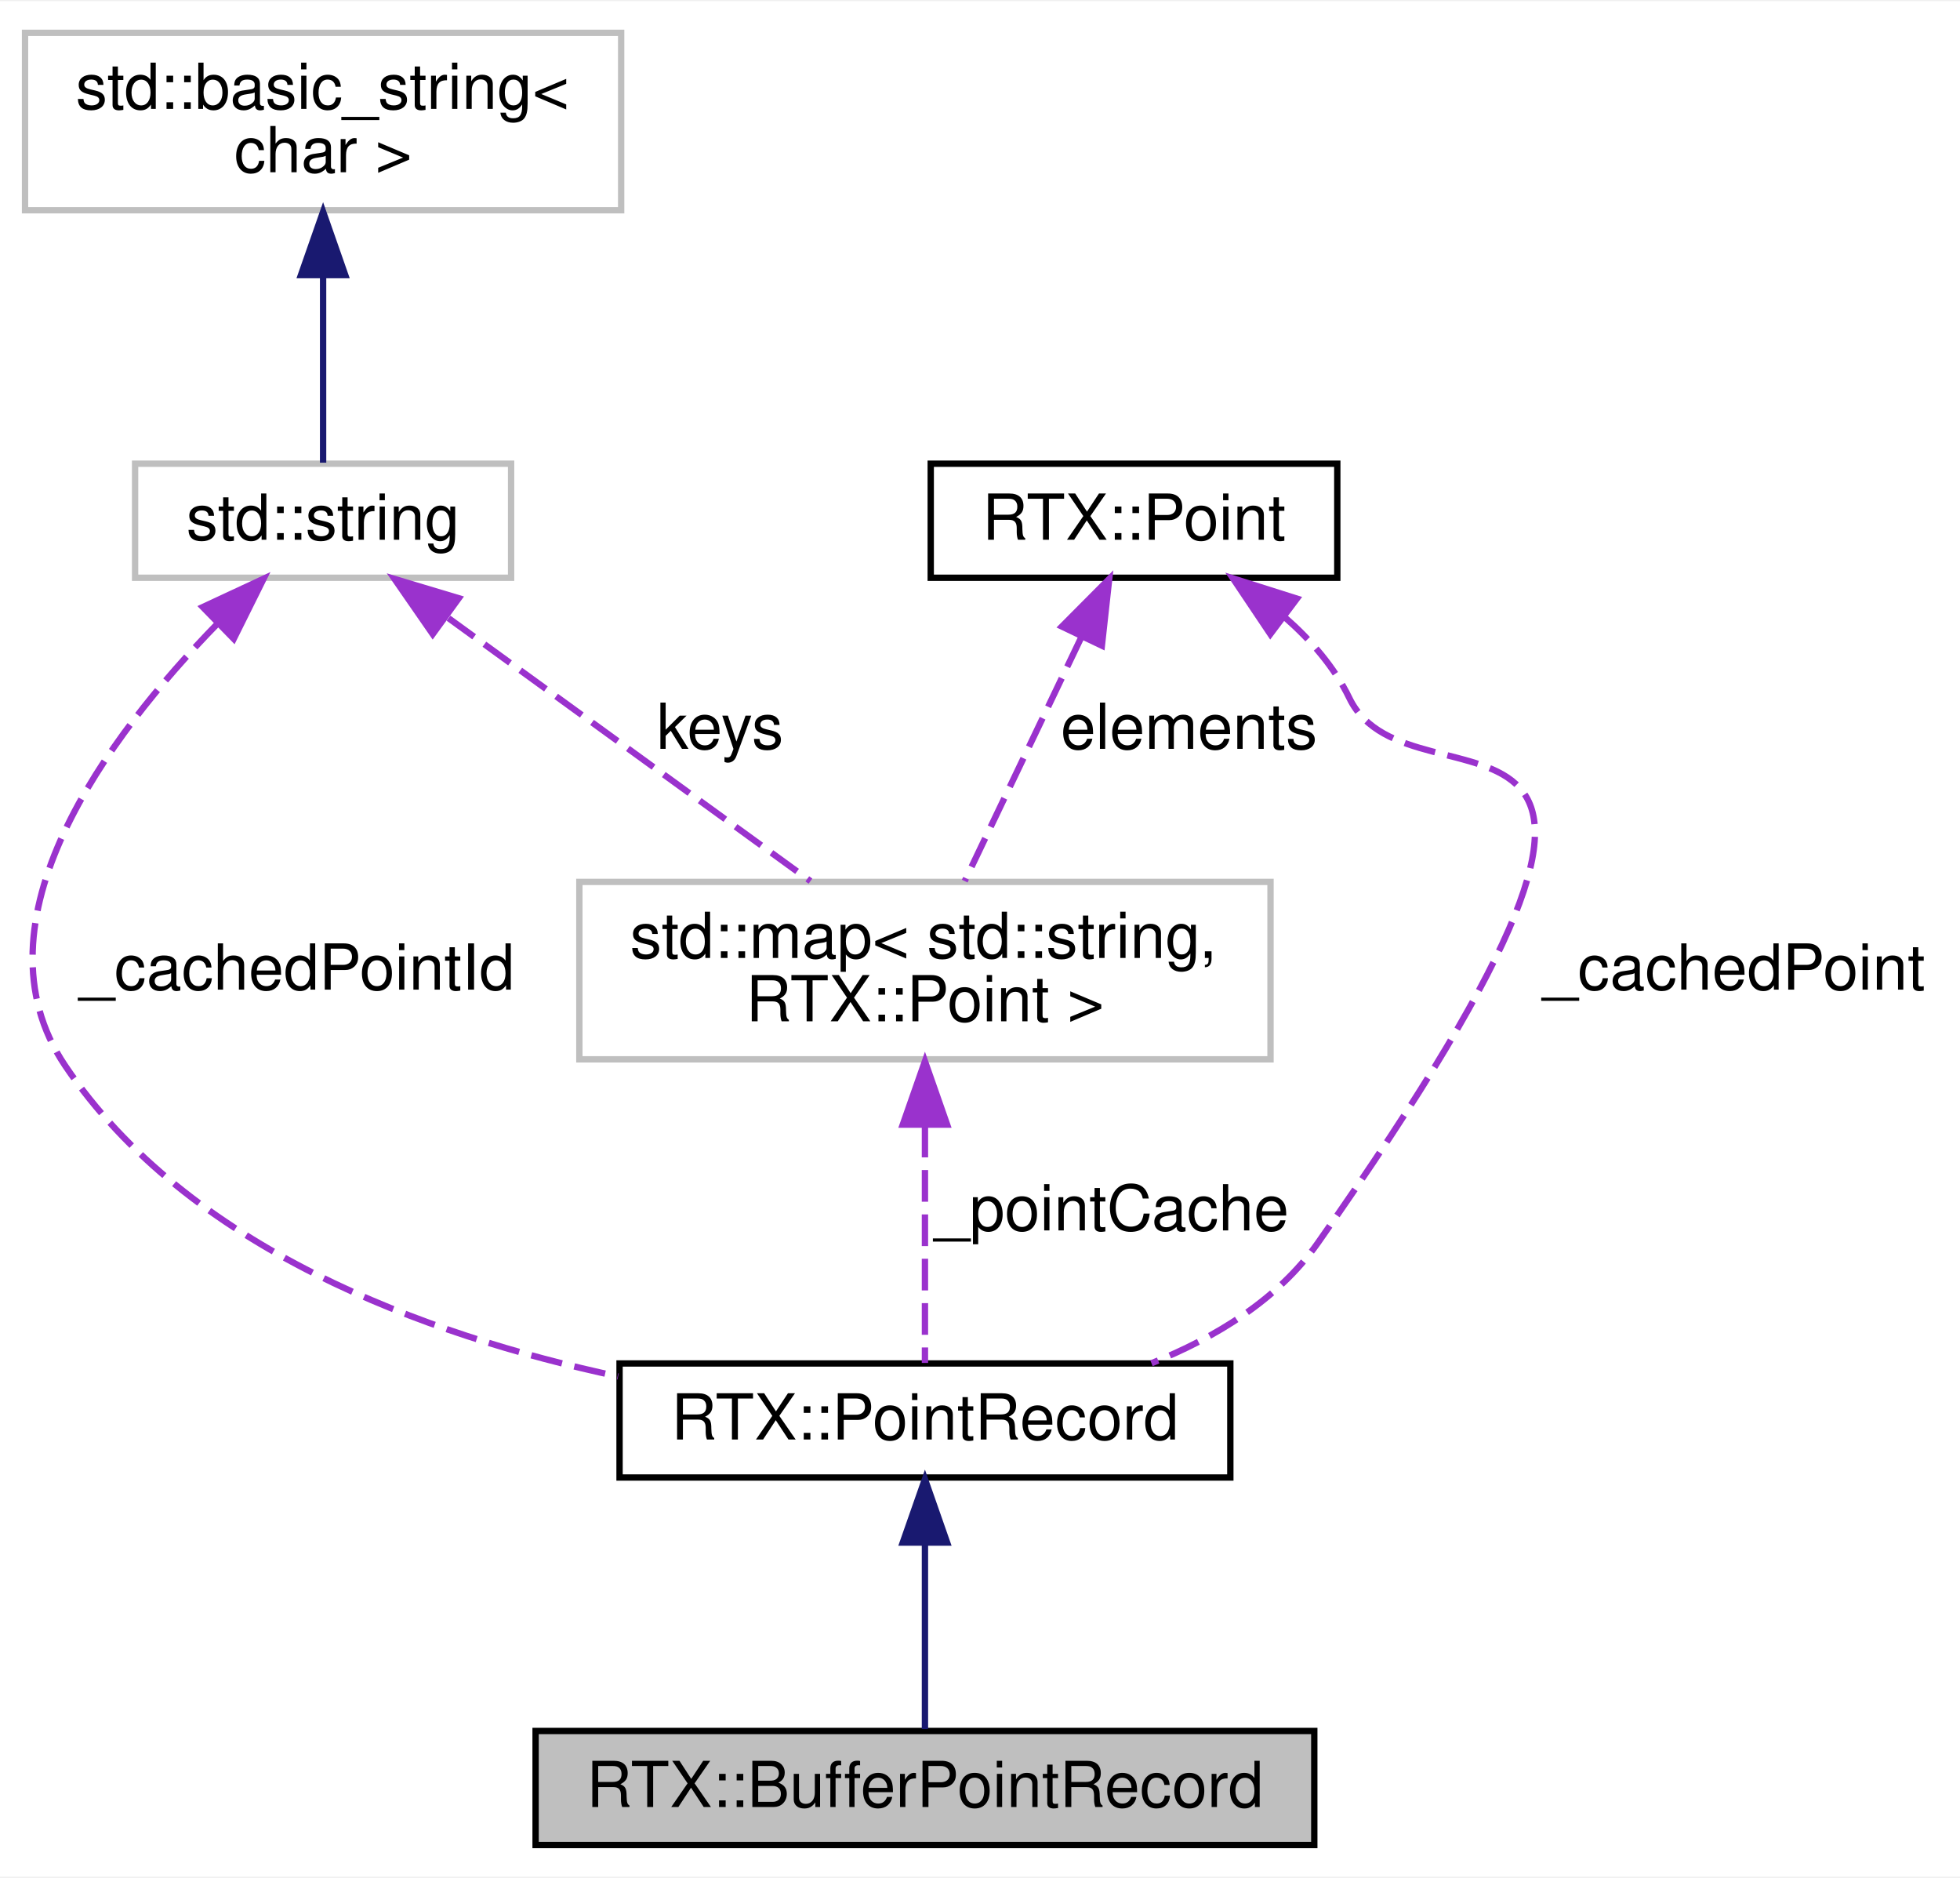
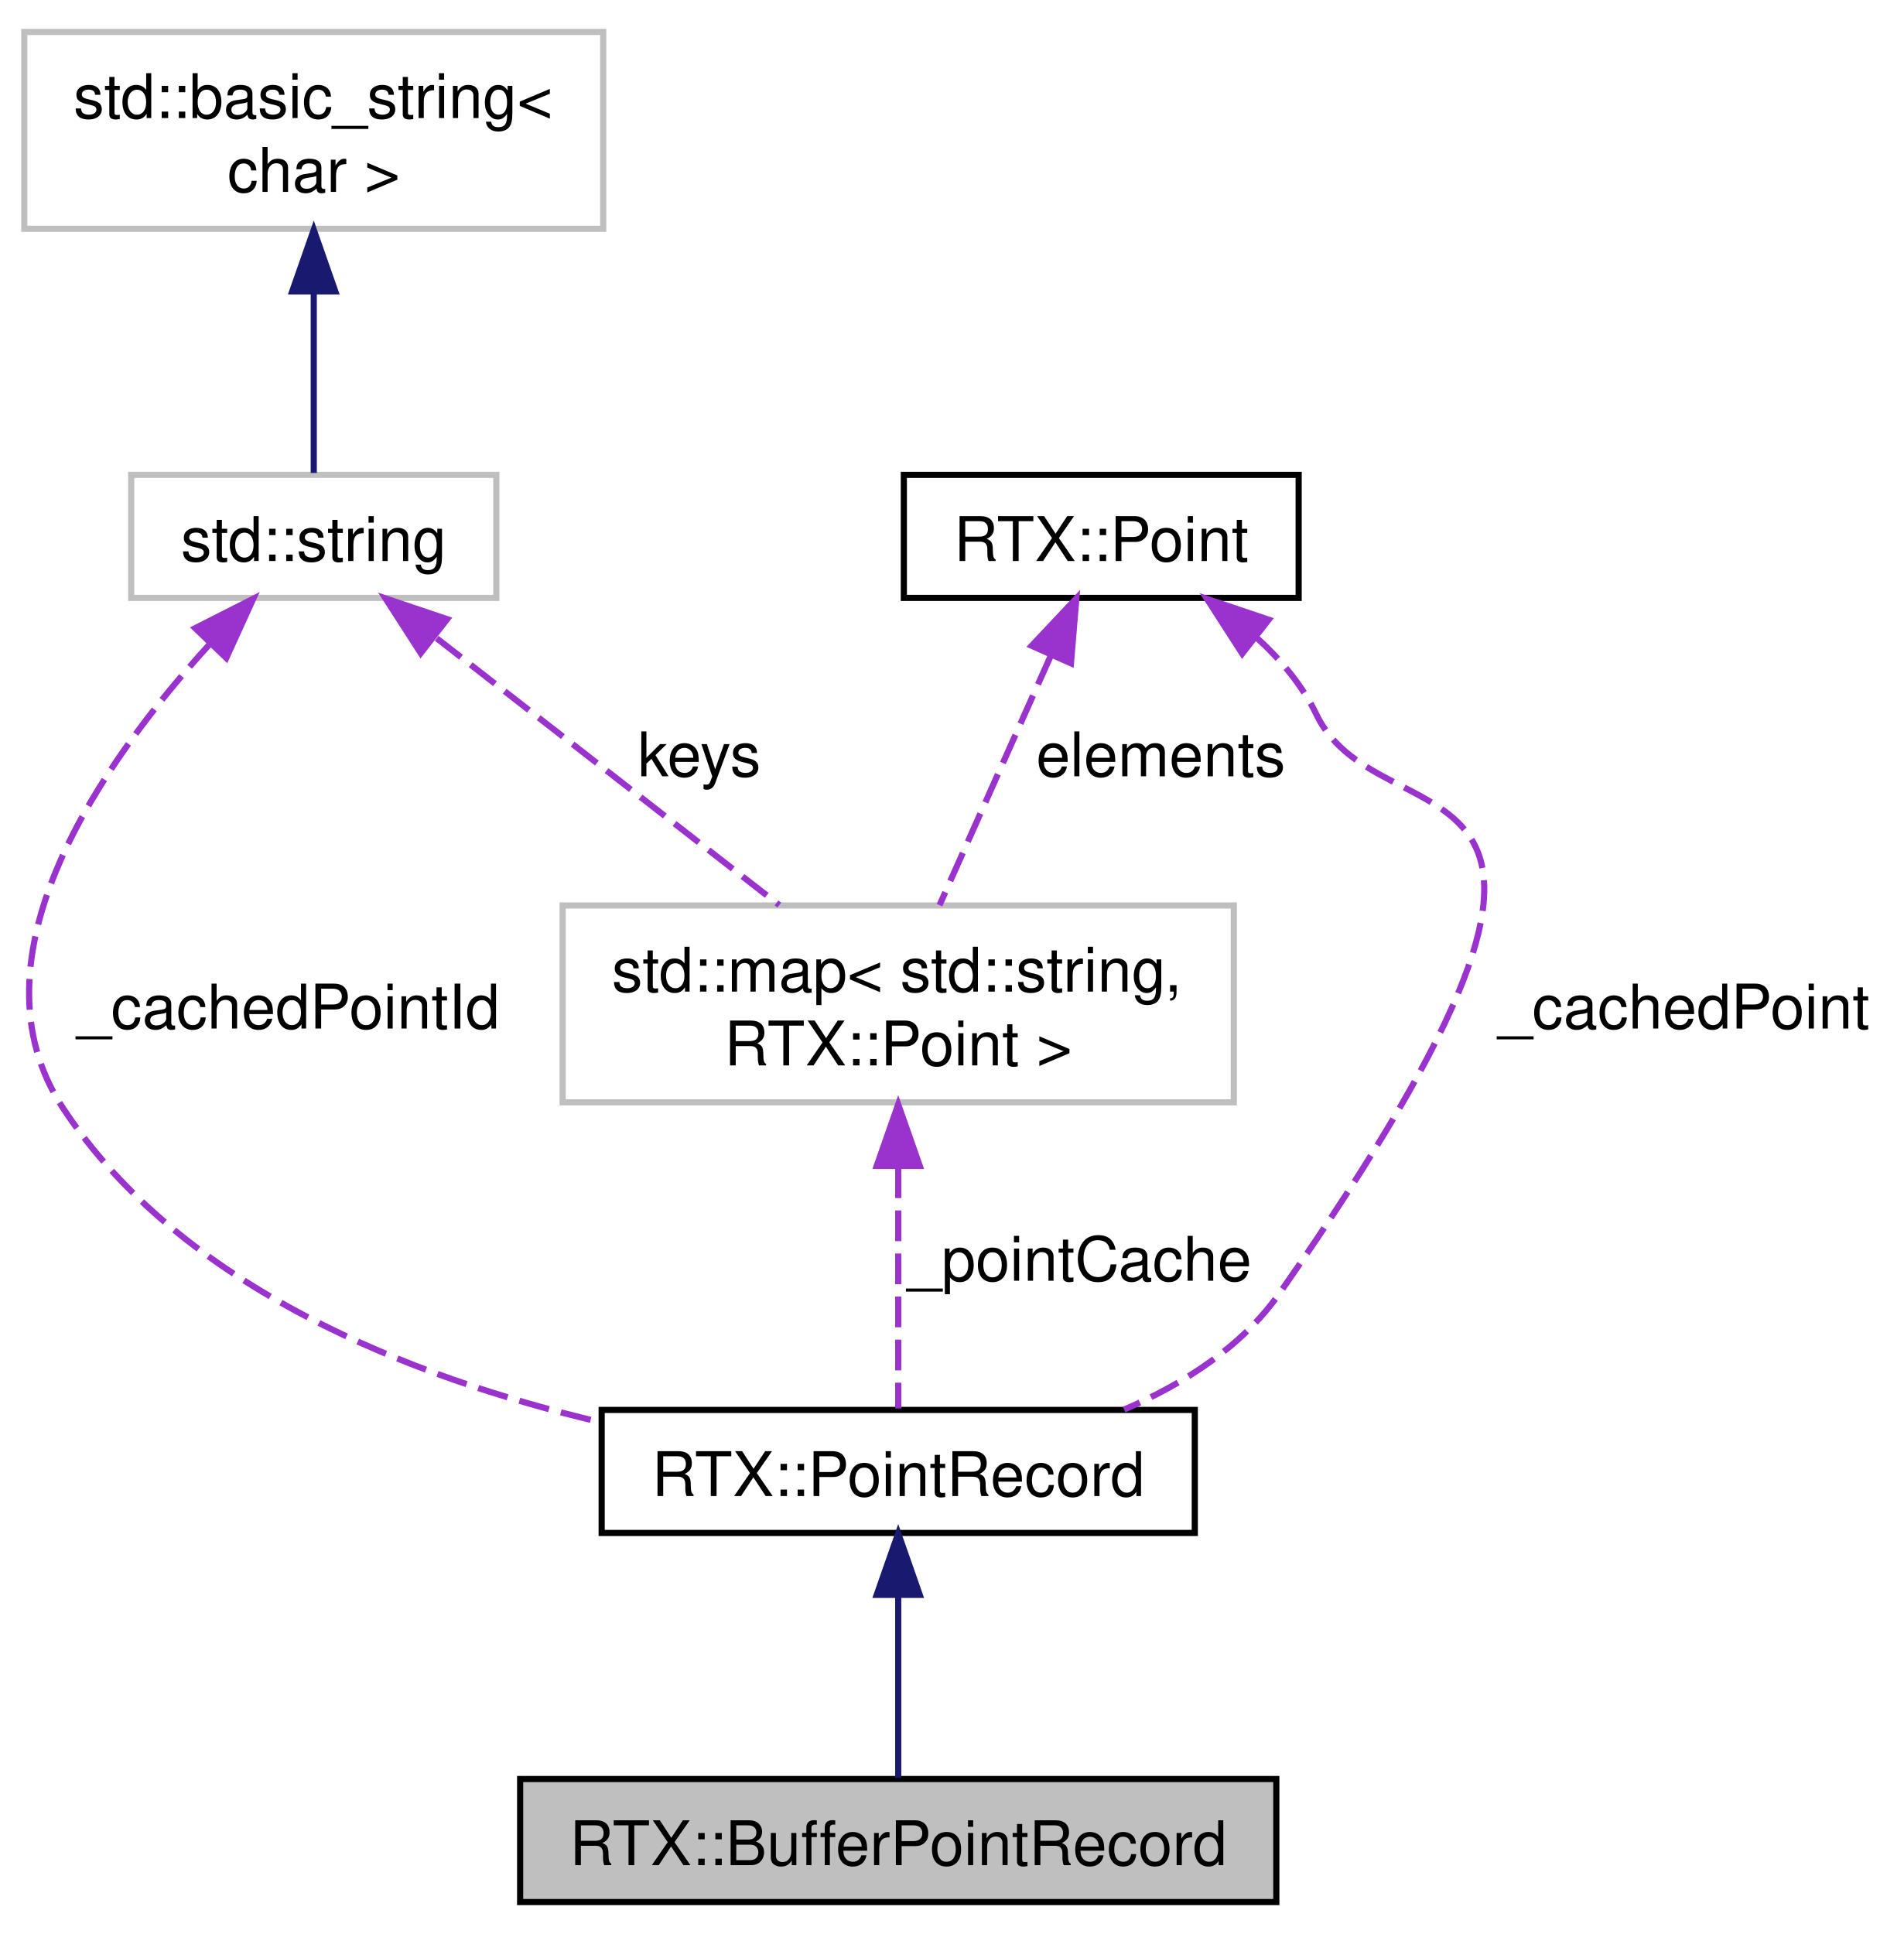
- <svg xmlns="http://www.w3.org/2000/svg" xmlns:xlink="http://www.w3.org/1999/xlink" width="309pt" height="296pt" viewBox="0.00 0.00 309.38 296.00">
-   <g id="graph0" class="graph" transform="scale(1 1) rotate(0) translate(4 292)">
-     <polygon fill="white" stroke="none" points="-4,4 -4,-292 305.379,-292 305.379,4 -4,4" />
+ <svg xmlns="http://www.w3.org/2000/svg" xmlns:xlink="http://www.w3.org/1999/xlink" width="309pt" height="314pt" viewBox="0.00 0.00 309.38 314.00">
+   <g id="graph1" class="graph" transform="scale(1 1) rotate(0) translate(4 310)">
+     <polygon fill="white" stroke="white" points="-4,5 -4,-310 306.379,-310 306.379,5 -4,5" />
    <g id="node1" class="node">
-       <polygon fill="#bfbfbf" stroke="black" points="80.543,-1 80.543,-19 203.457,-19 203.457,-1 80.543,-1" />
+       <polygon fill="#bfbfbf" stroke="black" points="80.543,-1 80.543,-21 203.457,-21 203.457,-1 80.543,-1" />
      <text text-anchor="middle" x="142" y="-7" font-family="Helvetica,sans-Serif" font-size="10.00">RTX::BufferPointRecord</text>
    </g>
    <g id="node2" class="node">
-       <g id="a_node2">
-         <a xlink:href="class_r_t_x_1_1_point_record.html" target="_top" xlink:title="A Point Record Class for storing and retrieving Points. ">
-           <polygon fill="white" stroke="black" points="93.795,-59 93.795,-77 190.205,-77 190.205,-59 93.795,-59" />
-           <text text-anchor="middle" x="142" y="-65" font-family="Helvetica,sans-Serif" font-size="10.00">RTX::PointRecord</text>
-         </a>
-       </g>
-     </g>
-     <g id="edge1" class="edge">
-       <path fill="none" stroke="midnightblue" d="M142,-48.646C142,-38.741 142,-27.001 142,-19.297" />
-       <polygon fill="midnightblue" stroke="midnightblue" points="138.5,-48.737 142,-58.737 145.5,-48.737 138.5,-48.737" />
-     </g>
-     <g id="node3" class="node">
-       <polygon fill="white" stroke="#bfbfbf" points="87.452,-125 87.452,-153 196.548,-153 196.548,-125 87.452,-125" />
-       <text text-anchor="start" x="95.452" y="-141" font-family="Helvetica,sans-Serif" font-size="10.00">std::map&lt; std::string,</text>
-       <text text-anchor="middle" x="142" y="-131" font-family="Helvetica,sans-Serif" font-size="10.00"> RTX::Point &gt;</text>
+       <a xlink:href="class_r_t_x_1_1_point_record.html" target="_top" xlink:title="A Point Record Class for storing and retrieving Points. ">
+         <polygon fill="white" stroke="black" points="93.795,-61 93.795,-81 190.205,-81 190.205,-61 93.795,-61" />
+         <text text-anchor="middle" x="142" y="-67" font-family="Helvetica,sans-Serif" font-size="10.00">RTX::PointRecord</text>
+       </a>
    </g>
    <g id="edge2" class="edge">
-       <path fill="none" stroke="#9a32cd" stroke-dasharray="5,2" d="M142,-114.524C142,-101.54 142,-86.229 142,-77.084" />
-       <polygon fill="#9a32cd" stroke="#9a32cd" points="138.5,-114.696 142,-124.696 145.5,-114.696 138.5,-114.696" />
-       <text text-anchor="middle" x="171.465" y="-98" font-family="Helvetica,sans-Serif" font-size="10.00"> _pointCache</text>
+       <path fill="none" stroke="midnightblue" d="M142,-50.731C142,-40.781 142,-29.102 142,-21.19" />
+       <polygon fill="midnightblue" stroke="midnightblue" points="138.5,-50.938 142,-60.938 145.5,-50.938 138.5,-50.938" />
    </g>
    <g id="node4" class="node">
-       <g id="a_node4">
-         <a xlink:title="STL class. ">
-           <polygon fill="white" stroke="#bfbfbf" points="17.325,-201 17.325,-219 76.675,-219 76.675,-201 17.325,-201" />
-           <text text-anchor="middle" x="47" y="-207" font-family="Helvetica,sans-Serif" font-size="10.00">std::string</text>
-         </a>
-       </g>
+       <polygon fill="white" stroke="#bfbfbf" points="87.452,-131 87.452,-163 196.548,-163 196.548,-131 87.452,-131" />
+       <text text-anchor="start" x="95.452" y="-149" font-family="Helvetica,sans-Serif" font-size="10.00">std::map&lt; std::string,</text>
+       <text text-anchor="middle" x="142" y="-137" font-family="Helvetica,sans-Serif" font-size="10.00"> RTX::Point &gt;</text>
+     </g>
+     <g id="edge4" class="edge">
+       <path fill="none" stroke="#9a32cd" stroke-dasharray="5,2" d="M142,-120.43C142,-106.859 142,-91.012 142,-81.241" />
+       <polygon fill="#9a32cd" stroke="#9a32cd" points="138.5,-120.667 142,-130.667 145.5,-120.667 138.5,-120.667" />
+       <text text-anchor="middle" x="171.465" y="-102" font-family="Helvetica,sans-Serif" font-size="10.00"> _pointCache</text>
+     </g>
+     <g id="node6" class="node">
+       <a xlink:title="STL class. ">
+         <polygon fill="white" stroke="#bfbfbf" points="17.325,-213 17.325,-233 76.675,-233 76.675,-213 17.325,-213" />
+         <text text-anchor="middle" x="47" y="-219" font-family="Helvetica,sans-Serif" font-size="10.00">std::string</text>
+       </a>
+     </g>
+     <g id="edge12" class="edge">
+       <path fill="none" stroke="#9a32cd" stroke-dasharray="5,2" d="M30.143,-205.542C12.703,-186.458 -9.885,-154.489 6.281,-130 25.55,-100.81 62.856,-86.259 93.486,-79.034" />
+       <polygon fill="#9a32cd" stroke="#9a32cd" points="27.726,-208.078 37.173,-212.873 32.778,-203.233 27.726,-208.078" />
+       <text text-anchor="middle" x="42.859" y="-143" font-family="Helvetica,sans-Serif" font-size="10.00"> _cachedPointId</text>
    </g>
    <g id="edge6" class="edge">
-       <path fill="none" stroke="#9a32cd" stroke-dasharray="5,2" d="M30.234,-193.656C13.09,-176.058 -9.021,-146.712 6.281,-124 25.672,-95.22 62.97,-81.494 93.566,-74.951" />
-       <polygon fill="#9a32cd" stroke="#9a32cd" points="28.007,-196.373 37.61,-200.849 32.894,-191.361 28.007,-196.373" />
-       <text text-anchor="middle" x="42.859" y="-136" font-family="Helvetica,sans-Serif" font-size="10.00"> _cachedPointId</text>
+       <path fill="none" stroke="#9a32cd" stroke-dasharray="5,2" d="M66.986,-206.432C83.385,-193.658 106.46,-175.684 122.675,-163.053" />
+       <polygon fill="#9a32cd" stroke="#9a32cd" points="64.387,-204.02 58.649,-212.926 68.689,-209.542 64.387,-204.02" />
+       <text text-anchor="middle" x="109.67" y="-184" font-family="Helvetica,sans-Serif" font-size="10.00"> keys</text>
    </g>
-     <g id="edge3" class="edge">
-       <path fill="none" stroke="#9a32cd" stroke-dasharray="5,2" d="M66.796,-194.622C83.632,-182.393 107.607,-164.98 123.93,-153.124" />
-       <polygon fill="#9a32cd" stroke="#9a32cd" points="64.305,-192.105 58.271,-200.814 68.419,-197.769 64.305,-192.105" />
-       <text text-anchor="middle" x="109.67" y="-174" font-family="Helvetica,sans-Serif" font-size="10.00"> keys</text>
+     <g id="node8" class="node">
+       <a xlink:title="STL class. ">
+         <polygon fill="white" stroke="#bfbfbf" points="-0.048,-273 -0.048,-305 94.048,-305 94.048,-273 -0.048,-273" />
+         <text text-anchor="start" x="7.952" y="-291" font-family="Helvetica,sans-Serif" font-size="10.00">std::basic_string&lt;</text>
+         <text text-anchor="middle" x="47" y="-279" font-family="Helvetica,sans-Serif" font-size="10.00"> char &gt;</text>
+       </a>
    </g>
-     <g id="node5" class="node">
-       <g id="a_node5">
-         <a xlink:title="STL class. ">
-           <polygon fill="white" stroke="#bfbfbf" points="-0.048,-259 -0.048,-287 94.048,-287 94.048,-259 -0.048,-259" />
-           <text text-anchor="start" x="7.952" y="-275" font-family="Helvetica,sans-Serif" font-size="10.00">std::basic_string&lt;</text>
-           <text text-anchor="middle" x="47" y="-265" font-family="Helvetica,sans-Serif" font-size="10.00"> char &gt;</text>
-         </a>
-       </g>
+     <g id="edge8" class="edge">
+       <path fill="none" stroke="midnightblue" d="M47,-262.611C47,-252.286 47,-241.001 47,-233.313" />
+       <polygon fill="midnightblue" stroke="midnightblue" points="43.5,-262.833 47,-272.833 50.5,-262.833 43.5,-262.833" />
    </g>
-     <g id="edge4" class="edge">
-       <path fill="none" stroke="midnightblue" d="M47,-248.588C47,-238.213 47,-226.68 47,-219.159" />
-       <polygon fill="midnightblue" stroke="midnightblue" points="43.5,-248.764 47,-258.764 50.5,-248.764 43.5,-248.764" />
+     <g id="node10" class="node">
+       <a xlink:href="class_r_t_x_1_1_point.html" target="_top" xlink:title="A Point Class to store data tuples (date, value, quality, confidence) ">
+         <polygon fill="white" stroke="black" points="142.913,-213 142.913,-233 207.087,-233 207.087,-213 142.913,-213" />
+         <text text-anchor="middle" x="175" y="-219" font-family="Helvetica,sans-Serif" font-size="10.00">RTX::Point</text>
+       </a>
    </g>
-     <g id="node6" class="node">
-       <g id="a_node6">
-         <a xlink:href="class_r_t_x_1_1_point.html" target="_top" xlink:title="A Point Class to store data tuples (date, value, quality, confidence) ">
-           <polygon fill="white" stroke="black" points="142.913,-201 142.913,-219 207.087,-219 207.087,-201 142.913,-201" />
-           <text text-anchor="middle" x="175" y="-207" font-family="Helvetica,sans-Serif" font-size="10.00">RTX::Point</text>
-         </a>
-       </g>
+     <g id="edge14" class="edge">
+       <path fill="none" stroke="#9a32cd" stroke-dasharray="5,2" d="M200.151,-206.633C204.138,-203.011 207.699,-198.787 210,-194 220.695,-171.747 268.89,-192.878 204,-100 197.912,-91.286 188.442,-85.239 178.72,-81.06" />
+       <polygon fill="#9a32cd" stroke="#9a32cd" points="197.917,-203.937 192.18,-212.845 202.22,-209.459 197.917,-203.937" />
+       <text text-anchor="middle" x="269.689" y="-143" font-family="Helvetica,sans-Serif" font-size="10.00"> _cachedPoint</text>
    </g>
-     <g id="edge7" class="edge">
-       <path fill="none" stroke="#9a32cd" stroke-dasharray="5,2" d="M198.803,-194.766C202.928,-191.15 206.643,-186.881 209,-182 218.904,-161.488 272.476,-193.375 204,-96 197.719,-87.069 187.82,-81.063 177.759,-77.037" />
-       <polygon fill="#9a32cd" stroke="#9a32cd" points="196.518,-192.105 190.617,-200.904 200.717,-197.705 196.518,-192.105" />
-       <text text-anchor="middle" x="269.689" y="-136" font-family="Helvetica,sans-Serif" font-size="10.00"> _cachedPoint</text>
-     </g>
-     <g id="edge5" class="edge">
-       <path fill="none" stroke="#9a32cd" stroke-dasharray="5,2" d="M166.613,-191.463C160.906,-179.53 153.474,-163.992 148.277,-153.124" />
-       <polygon fill="#9a32cd" stroke="#9a32cd" points="163.613,-193.303 171.085,-200.814 169.928,-190.282 163.613,-193.303" />
-       <text text-anchor="middle" x="183.677" y="-174" font-family="Helvetica,sans-Serif" font-size="10.00"> elements</text>
+     <g id="edge10" class="edge">
+       <path fill="none" stroke="#9a32cd" stroke-dasharray="5,2" d="M166.755,-203.512C161.187,-191.025 153.928,-174.748 148.713,-163.053" />
+       <polygon fill="#9a32cd" stroke="#9a32cd" points="163.684,-205.219 170.954,-212.926 170.077,-202.368 163.684,-205.219" />
+       <text text-anchor="middle" x="184.677" y="-184" font-family="Helvetica,sans-Serif" font-size="10.00"> elements</text>
    </g>
  </g>
</svg>
